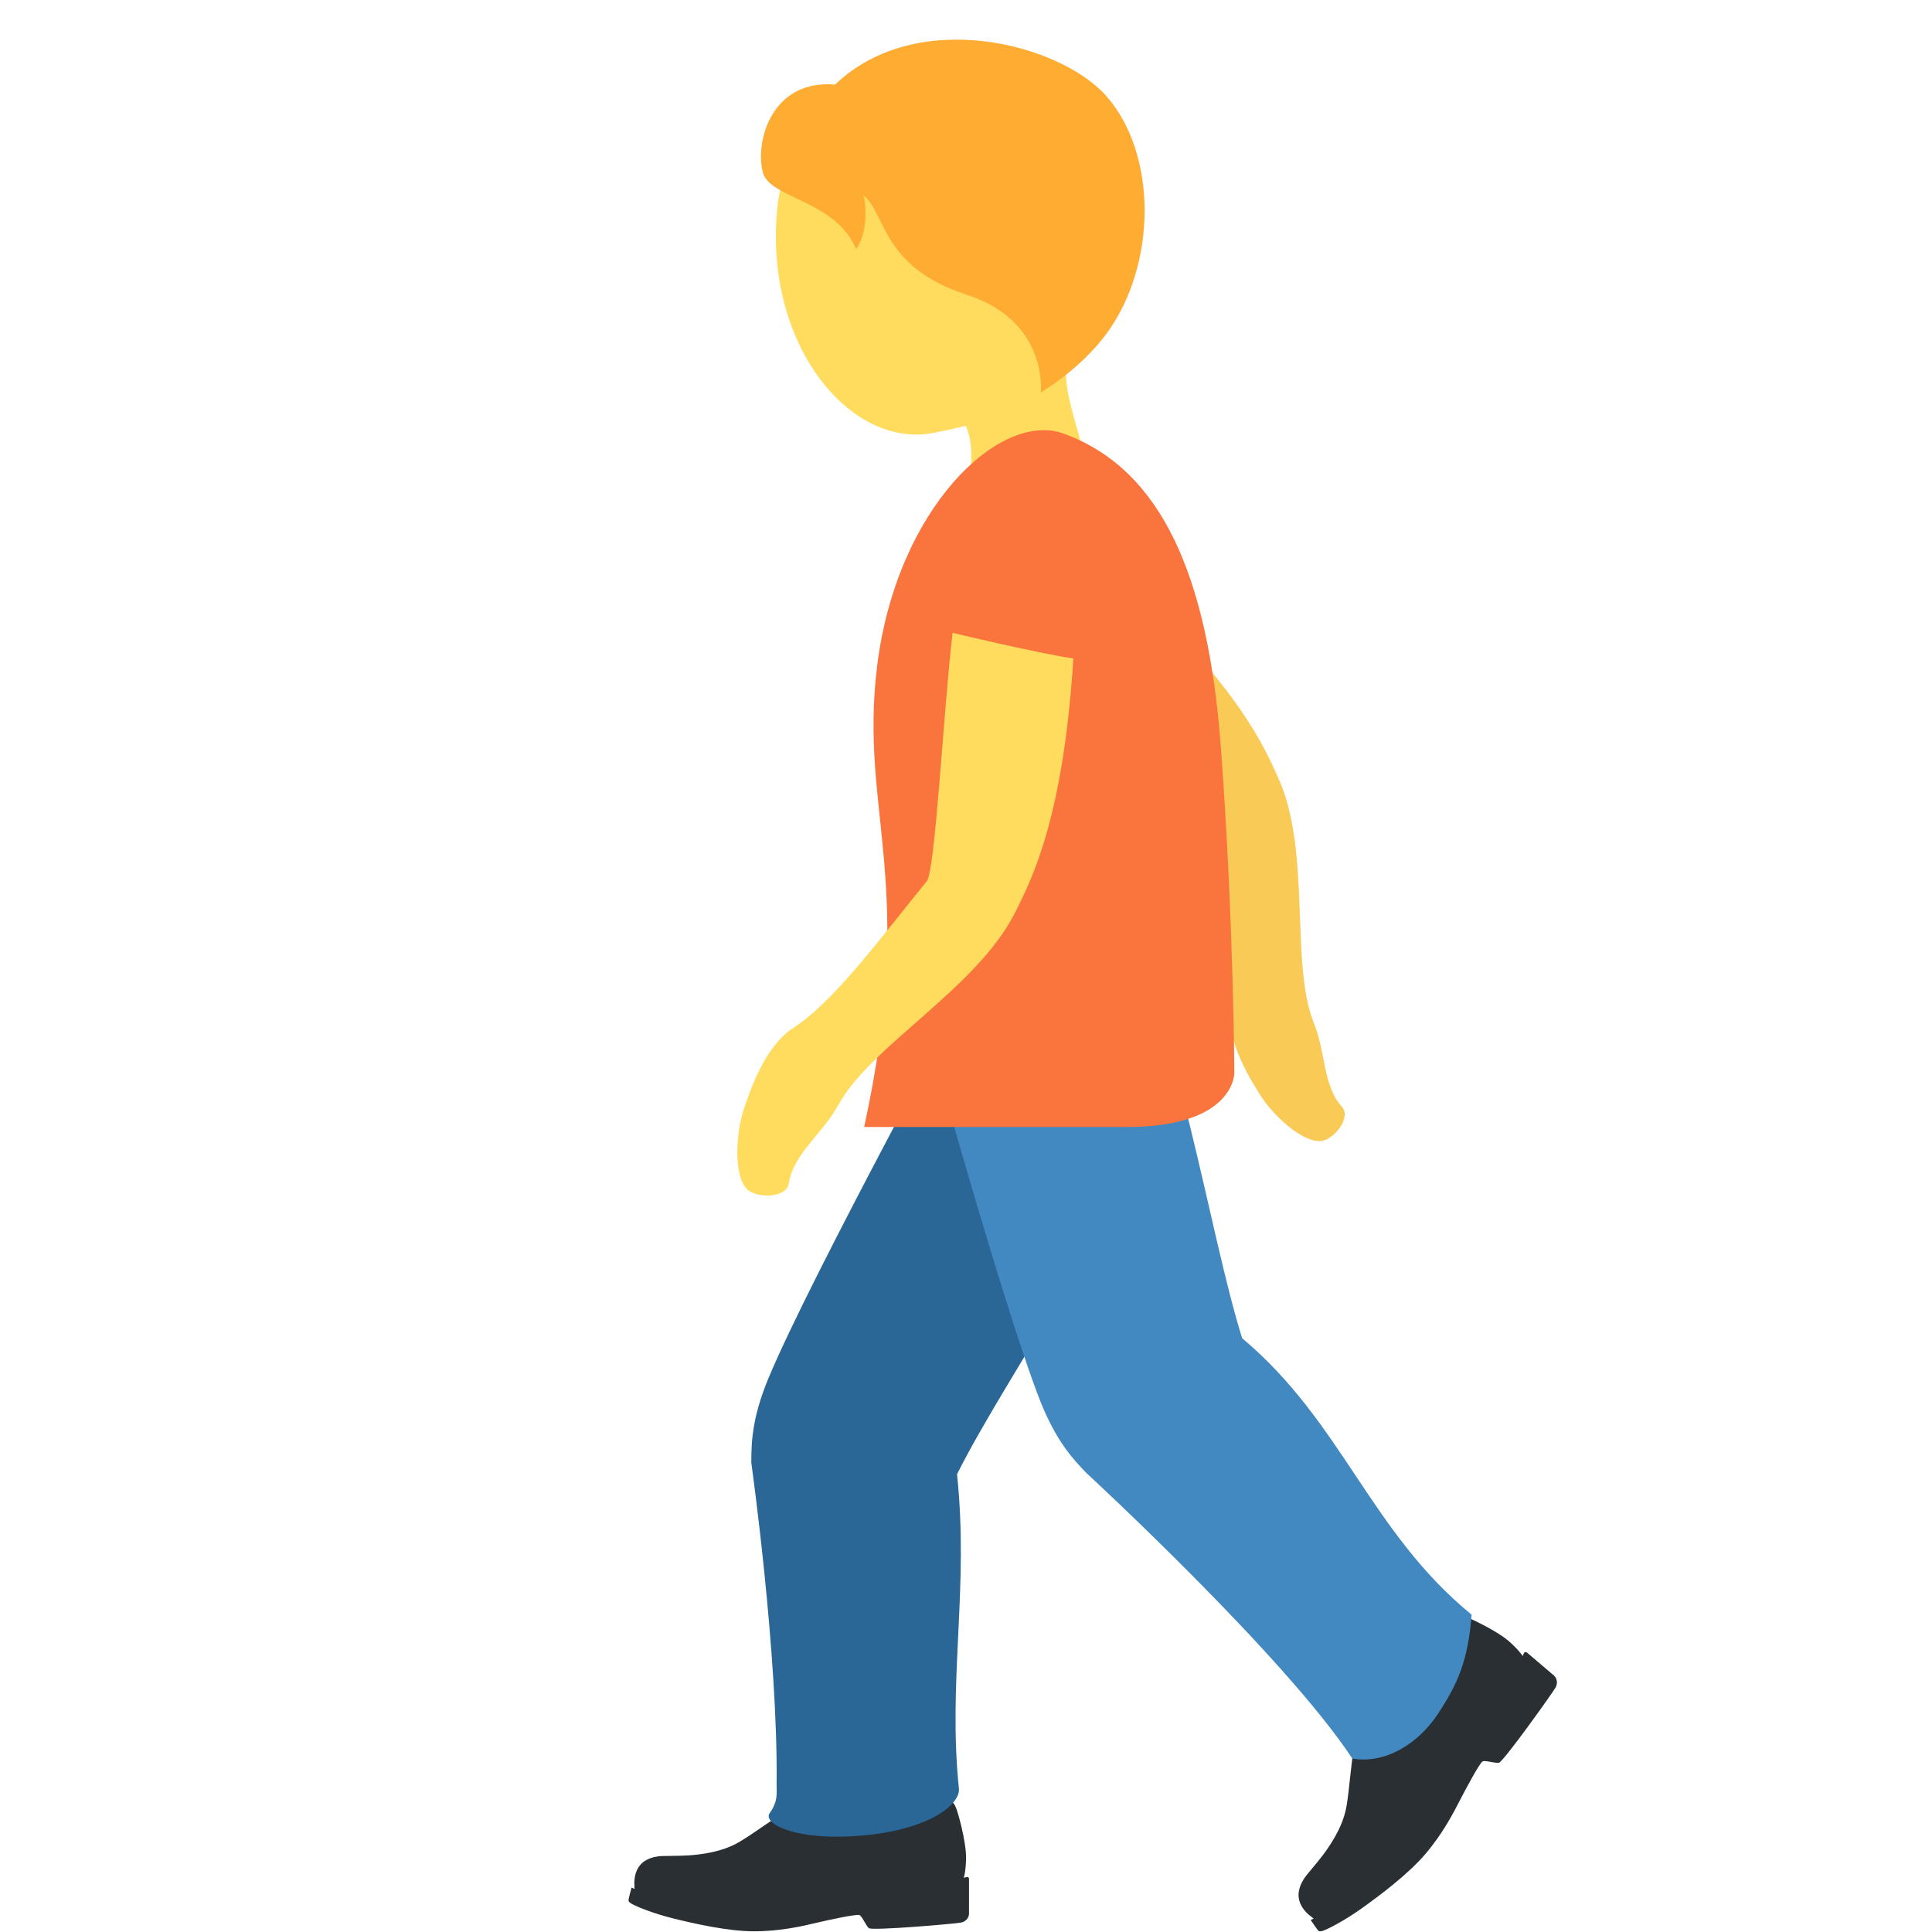
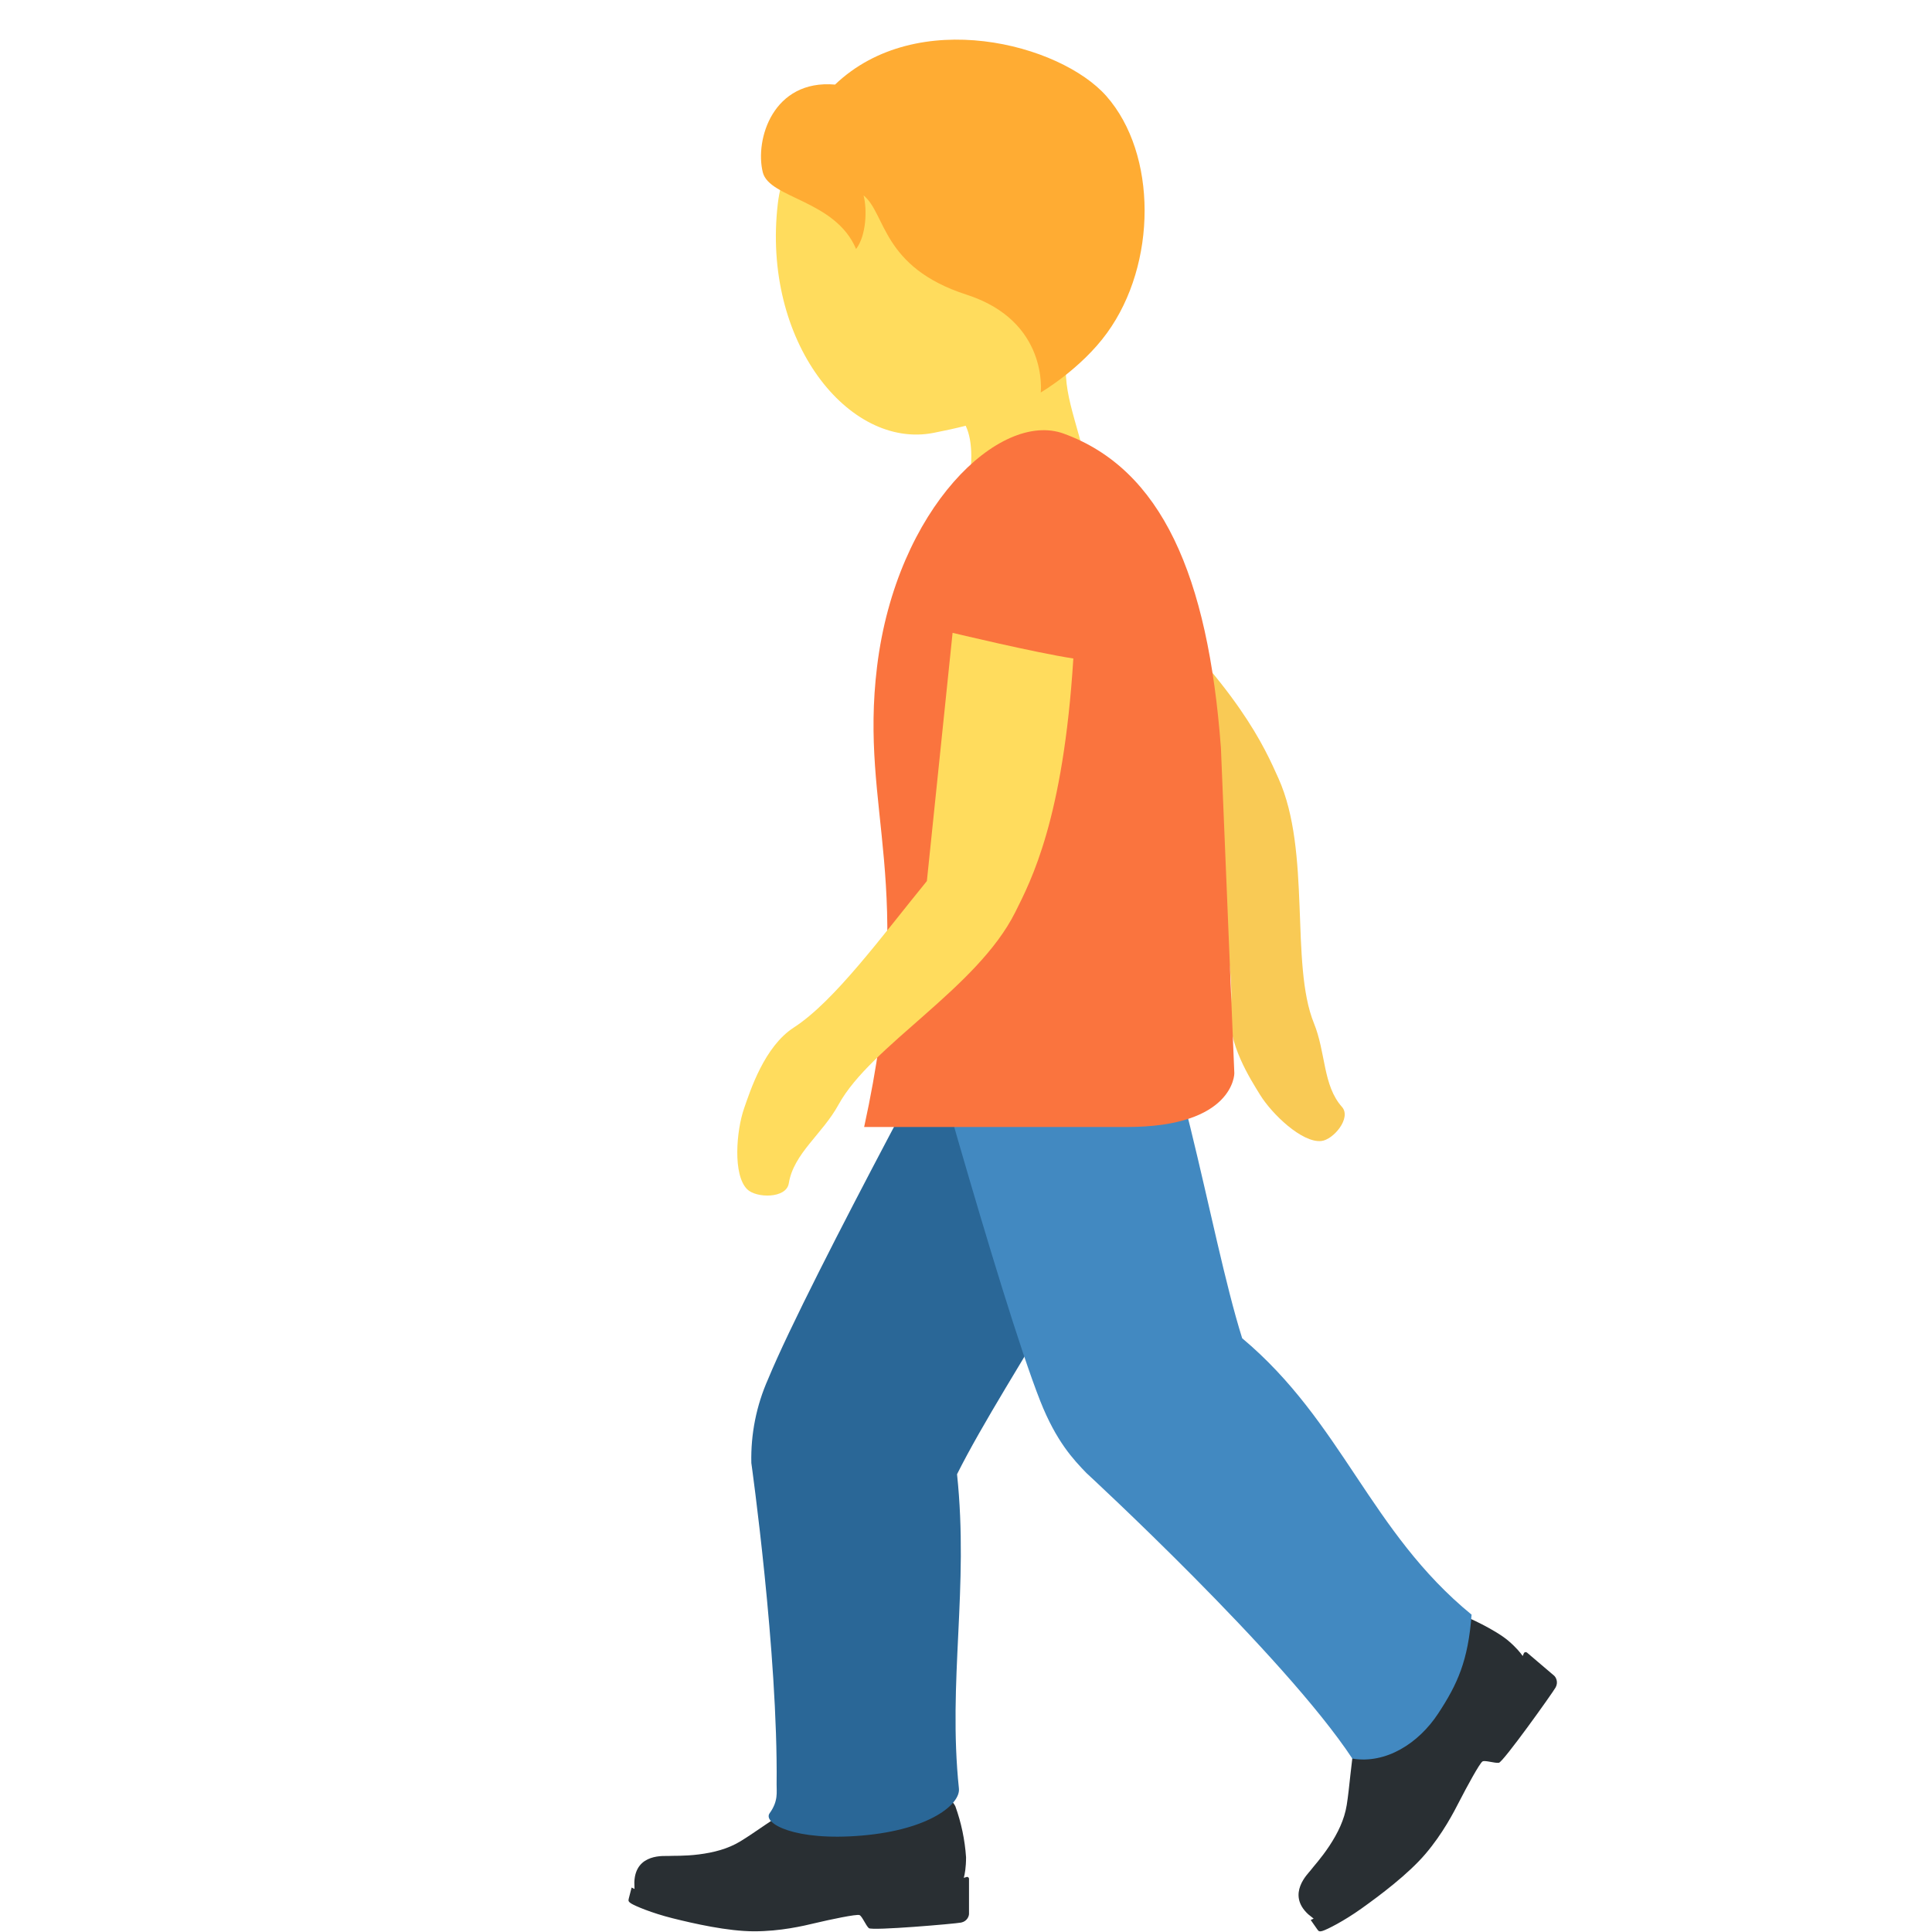
<svg xmlns="http://www.w3.org/2000/svg" viewBox="0 0 36 36">
-   <path fill="#292F33" d="M18.011 34.975l-.052.016c.018-.068.042-.19.042-.383 0-.303-.156-.869-.199-.95s-.09-.139-.194-.11c-.079.022-.685.326-1.072.341-.719.027-1.066-.618-1.066-.618s-.399.228-.716.413c-.318.185-.687.462-.959.627-.232.141-.497.208-.771.243s-.497.023-.563.029c-.066.006-.621-.061-.641.488l.003.127-.054-.026s-.048.17-.052.202c-.004.033-.024.052.046.096.07.044.378.176.77.274s1.028.243 1.519.243.909-.098 1.151-.156c.243-.058.763-.169.813-.146.05.023.116.191.173.243.058.052 1.61-.081 1.721-.104.112-.023.146-.119.146-.162v-.649c.002-.027-.021-.045-.045-.038zm10.947-3.752l-.504-.429c-.019-.016-.048-.011-.059.012l-.022.051c-.041-.059-.12-.158-.269-.285-.235-.2-.777-.454-.868-.473-.091-.02-.167-.022-.213.077-.035.076-.199.746-.444 1.056-.454.575-1.184.418-1.184.418l-.153.828c-.067.368-.096.838-.148 1.158-.044.273-.167.523-.322.758-.154.236-.31.4-.35.456-.039.055-.457.441-.045.82l.101.081-.055.025s.1.149.122.174c.022.025.025.053.104.028s.386-.177.721-.416c.336-.24.868-.637 1.192-1.018.325-.381.524-.77.64-.996.116-.226.373-.703.424-.727.051-.024.224.036.303.026.078-.01 1.001-1.302 1.057-1.403s.005-.193-.028-.221z" />
-   <path fill="#F9CA55" d="M19.3 12.243c.927.96 3.062 2.89 3.109 3.121.251 1.223.614 2.606.52 3.454-.068.615.376 1.298.551 1.583.218.354.781.898 1.141.86.224-.023.567-.43.384-.636-.357-.4-.298-1.009-.522-1.559-.449-1.105-.045-3.194-.661-4.563-.256-.567-.733-1.693-2.824-3.626-.511.462-1.698 1.366-1.698 1.366z" />
-   <path fill="#2A6797" d="M16.062 34.203c-1.266.109-1.853-.233-1.721-.416.165-.228.128-.397.13-.536C14.499 30.81 14 27.26 14 27.26c0-.348.003-.813.312-1.562.778-1.883 3.951-7.69 3.951-7.69.548-.958 1.771-1.293 2.729-.744.959.548 1.122 1.405.744 2.729-.715 2.508-2.965 5.602-3.903 7.477.224 2.121-.174 3.853.035 5.857.03.288-.54.767-1.806.876z" />
-   <path fill="#4289C1" d="M26.797 31.931c-.364.553-.97.942-1.598.838-1.269-1.924-4.955-5.321-4.955-5.321-.241-.25-.562-.587-.86-1.341-.748-1.895-2.498-8.277-2.498-8.277-.272-1.07.376-2.16 1.446-2.43 1.07-.272 1.783.232 2.43 1.446 1.227 2.301 1.757 6.09 2.384 8.09 1.87 1.568 2.383 3.603 4.275 5.151-.065.857-.26 1.291-.624 1.844z" />
-   <path fill="#FFDC5D" d="M18.604 1.418c-1.616-.481-3.893.53-4.11 2.372-.303 2.57 1.323 4.585 2.901 4.276 1.654-.324 2.648-.782 3.177-2.559.528-1.777-.352-3.608-1.968-4.089z" />
-   <path fill="#FFDC5D" d="M20.165 5.988c2.045-2.867-3.411-2.136-3.411-2.136-1.034.127-.172 1.793-.579 2.778-.279.682 1.16.907 1.16.907s.646-.065.748.716l.001.007c.025.199.024.438-.042.763-.329 1.61 1.862 2.392 2.19.779.13-.638.012-1.18-.124-1.677l-.013-.045c-.205-.74-.435-1.383.07-2.092z" />
-   <path fill="#FFAC33" d="M20.616 1.791c-.861-.977-3.527-1.676-5.056-.215-1.154-.1-1.497 1.019-1.347 1.633.12.49 1.352.514 1.739 1.431.193-.255.207-.744.139-.999.421.341.336 1.339 1.92 1.85 1.532.494 1.382 1.822 1.382 1.822s.747-.435 1.235-1.109c.934-1.286.937-3.336-.012-4.413z" />
-   <path fill="#FA743E" d="M23 20s0 1-2 1h-4.898c1-4.578-.094-5.84.241-8.581.361-2.954 2.287-4.771 3.475-4.34 1.822.661 2.693 2.641 2.932 5.858S23 20 23 20z" />
-   <path fill="#FFDC5D" d="M17.75 11.792c-.167 1.399-.322 4.433-.479 4.625-.833 1.021-1.722 2.24-2.479 2.729-.549.354-.811 1.174-.927 1.507-.144.414-.213 1.238.057 1.507.169.168.73.177.776-.11.09-.559.626-.917.927-1.467.604-1.104 2.583-2.167 3.292-3.584.294-.588.896-1.729 1.083-4.729-.72-.11-2.25-.478-2.25-.478z" />
+   <path fill="#292f33" d="M18.011 34.975l-.052.016c.018-.068.042-.19.042-.383a3.51 3.51 0 0 0-.199-.95c-.043-.081-.09-.139-.194-.11-.079.022-.685.326-1.072.341-.719.027-1.066-.618-1.066-.618l-.716.413c-.318.185-.687.462-.959.627-.232.141-.497.208-.771.243s-.497.023-.563.029-.621-.061-.641.488l.003.127-.054-.026-.052.202c-.004.033-.024.052.046.096s.378.176.77.274 1.028.243 1.519.243.909-.098 1.151-.156.763-.169.813-.146.116.191.173.243 1.61-.081 1.721-.104.146-.119.146-.162v-.649c.002-.027-.021-.045-.045-.038zm10.947-3.752l-.504-.429c-.019-.016-.048-.011-.059.012l-.022.051c-.041-.059-.12-.158-.269-.285-.235-.2-.777-.454-.868-.473s-.167-.022-.213.077c-.035.076-.199.746-.444 1.056-.454.575-1.184.418-1.184.418l-.153.828c-.067.368-.096.838-.148 1.158-.044.273-.167.523-.322.758s-.31.4-.35.456-.457.441-.045.82l.101.081-.055.025.122.174c.022.025.025.053.104.028s.386-.177.721-.416.868-.637 1.192-1.018.524-.77.64-.996.373-.703.424-.727.224.036.303.026 1.001-1.302 1.057-1.403.005-.193-.028-.221z" />
+   <path fill="#f9ca55" d="M19.3 12.243l3.109 3.121c.251 1.223.614 2.606.52 3.454-.068.615.376 1.298.551 1.583.218.354.781.898 1.141.86.224-.023.567-.43.384-.636-.357-.4-.298-1.009-.522-1.559-.449-1.105-.045-3.194-.661-4.563-.256-.567-.733-1.693-2.824-3.626-.511.462-1.698 1.366-1.698 1.366z" />
+   <path fill="#2a6797" d="M16.062 34.203c-1.266.109-1.853-.233-1.721-.416.165-.228.128-.397.13-.536C14.499 30.81 14 27.26 14 27.26a3.64 3.64 0 0 1 .312-1.562c.778-1.883 3.951-7.69 3.951-7.69a2 2 0 0 1 2.729-.744c.959.548 1.122 1.405.744 2.729-.715 2.508-2.965 5.602-3.903 7.477.224 2.121-.174 3.853.035 5.857.03.288-.54.767-1.806.876z" />
+   <path fill="#4289c1" d="M26.797 31.931c-.364.553-.97.942-1.598.838-1.269-1.924-4.955-5.321-4.955-5.321-.241-.25-.562-.587-.86-1.341-.748-1.895-2.498-8.277-2.498-8.277a2 2 0 0 1 1.446-2.43c1.07-.272 1.783.232 2.43 1.446 1.227 2.301 1.757 6.09 2.384 8.09 1.87 1.568 2.383 3.603 4.275 5.151-.065.857-.26 1.291-.624 1.844z" />
+   <g fill="#ffdc5d">
+     <path d="M18.604 1.418c-1.616-.481-3.893.53-4.11 2.372-.303 2.57 1.323 4.585 2.901 4.276 1.654-.324 2.648-.782 3.177-2.559s-.352-3.608-1.968-4.089z" />
+     <path d="M20.165 5.988c2.045-2.867-3.411-2.136-3.411-2.136-1.034.127-.172 1.793-.579 2.778-.279.682 1.16.907 1.16.907s.646-.065.748.716l.001.007c.025.199.024.438-.042.763-.329 1.61 1.862 2.392 2.19.779.13-.638.012-1.18-.124-1.677l-.013-.045c-.205-.74-.435-1.383.07-2.092z" />
+   </g>
+   <path fill="#ffac33" d="M20.616 1.791c-.861-.977-3.527-1.676-5.056-.215-1.154-.1-1.497 1.019-1.347 1.633.12.49 1.352.514 1.739 1.431.193-.255.207-.744.139-.999.421.341.336 1.339 1.92 1.85 1.532.494 1.382 1.822 1.382 1.822s.747-.435 1.235-1.109c.934-1.286.937-3.336-.012-4.413z" />
+   <path fill="#fa743e" d="M23 20s0 1-2 1h-4.898c1-4.578-.094-5.84.241-8.581.361-2.954 2.287-4.771 3.475-4.34 1.822.661 2.693 2.641 2.932 5.858L23 20z" />
+   <path fill="#ffdc5d" d="M17.75 11.792l-.479 4.625c-.833 1.021-1.722 2.24-2.479 2.729-.549.354-.811 1.174-.927 1.507-.144.414-.213 1.238.057 1.507.169.168.73.177.776-.11.09-.559.626-.917.927-1.467.604-1.104 2.583-2.167 3.292-3.584.294-.588.896-1.729 1.083-4.729-.72-.11-2.25-.478-2.25-.478z" />
</svg>
